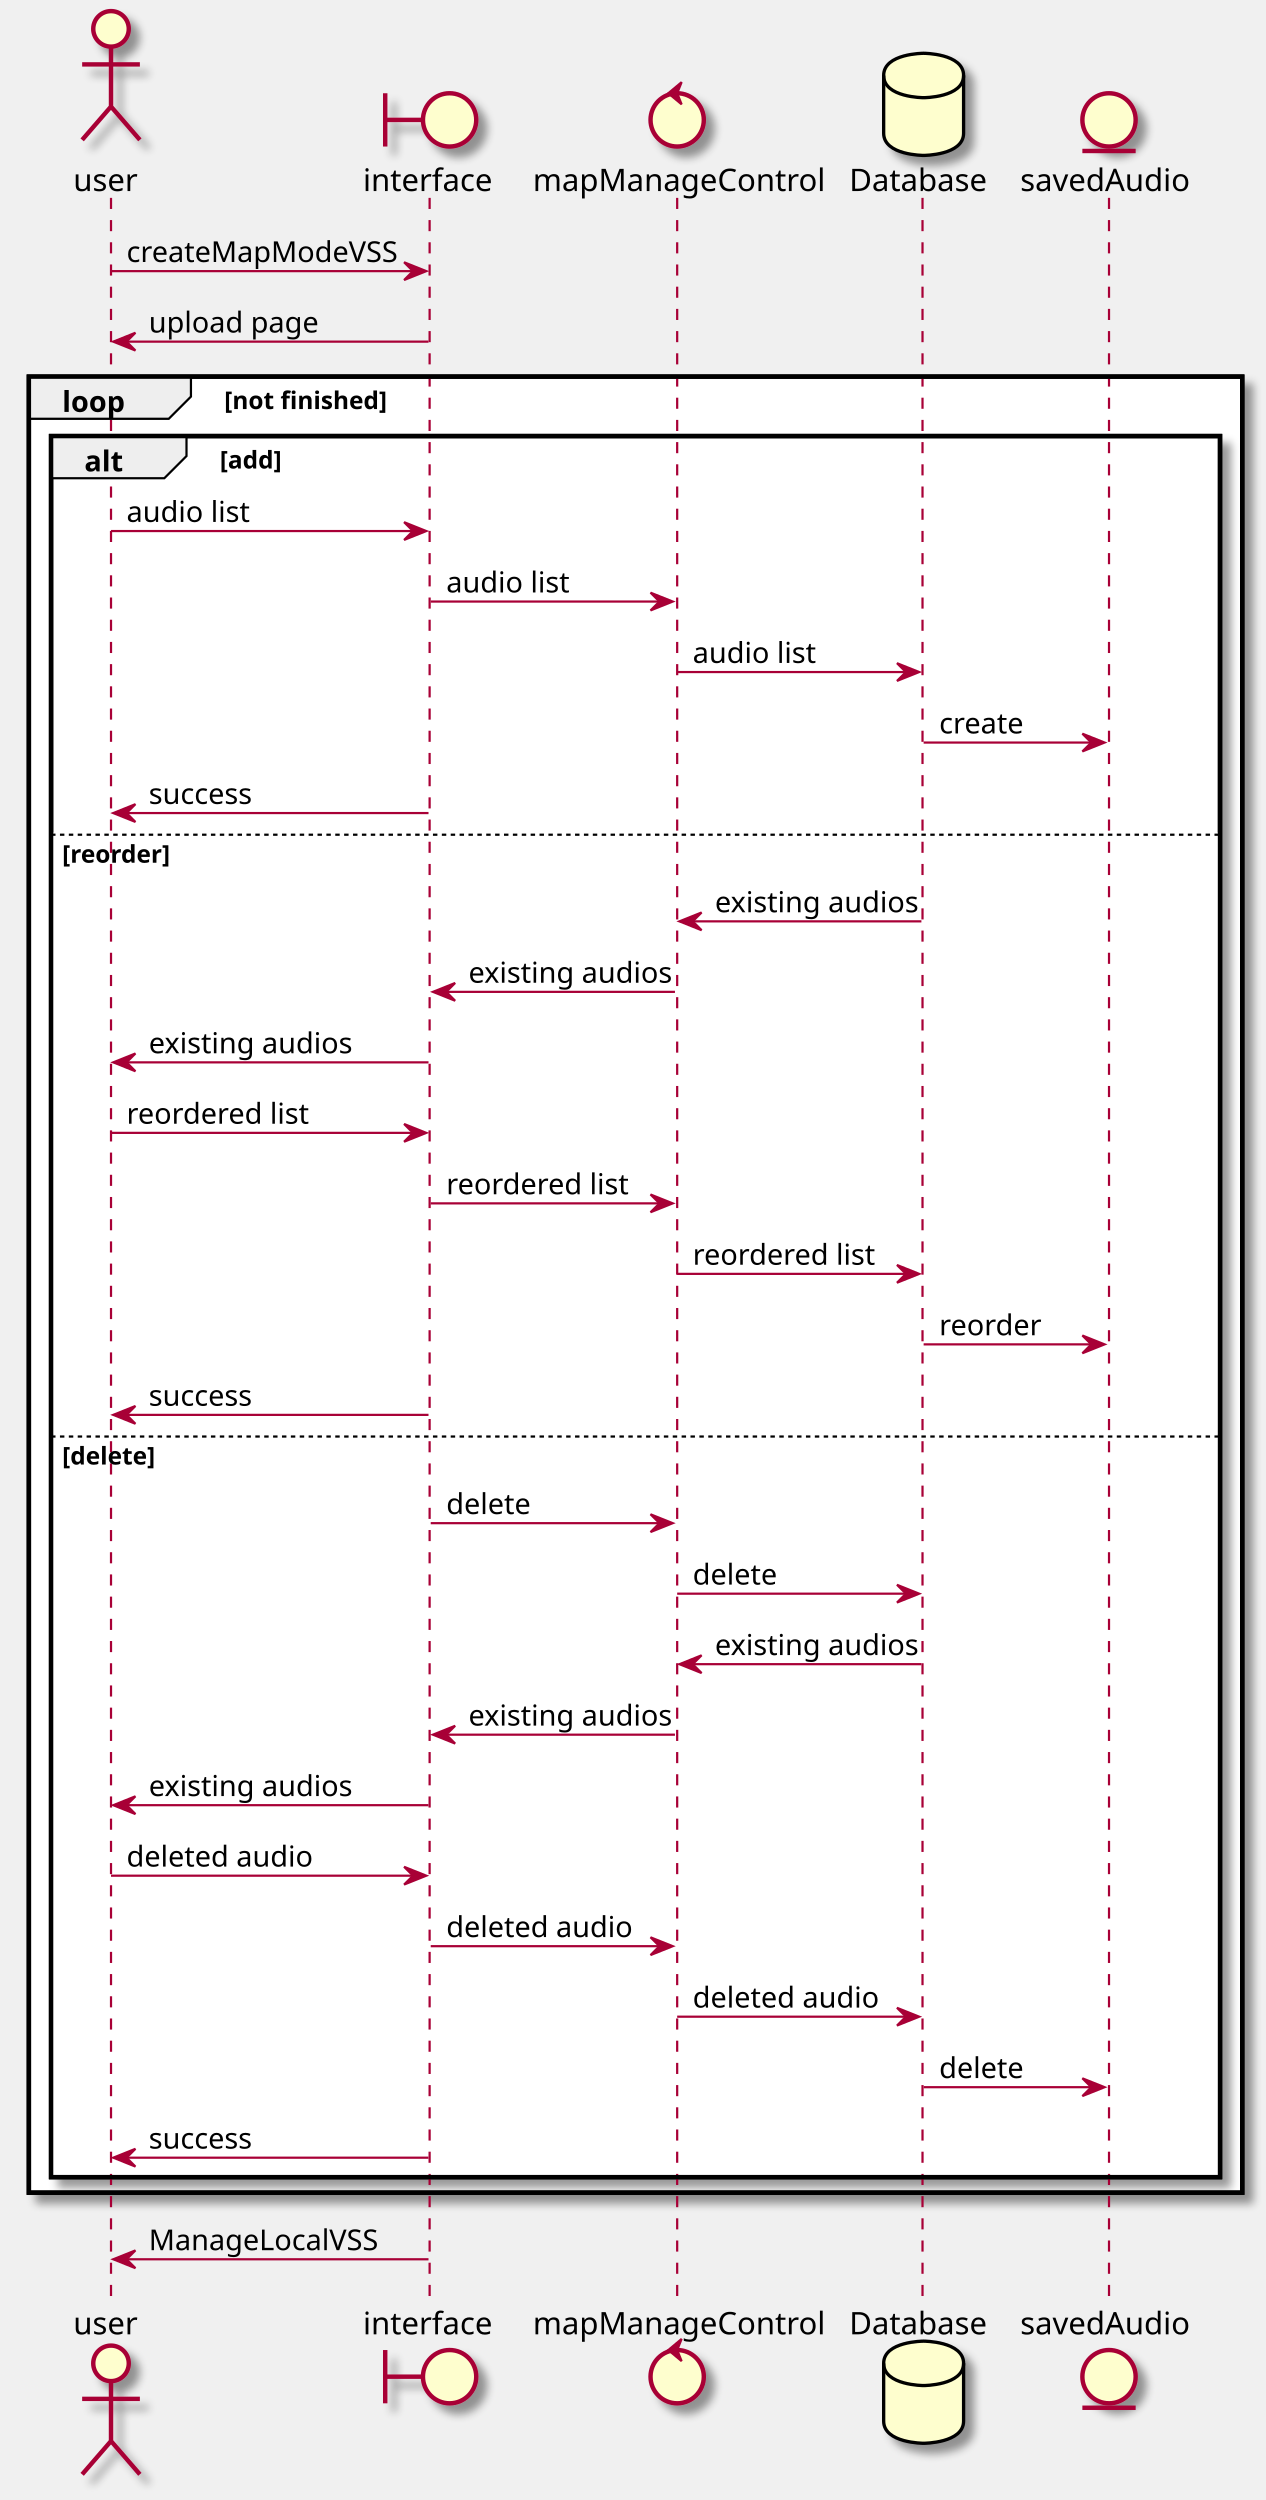
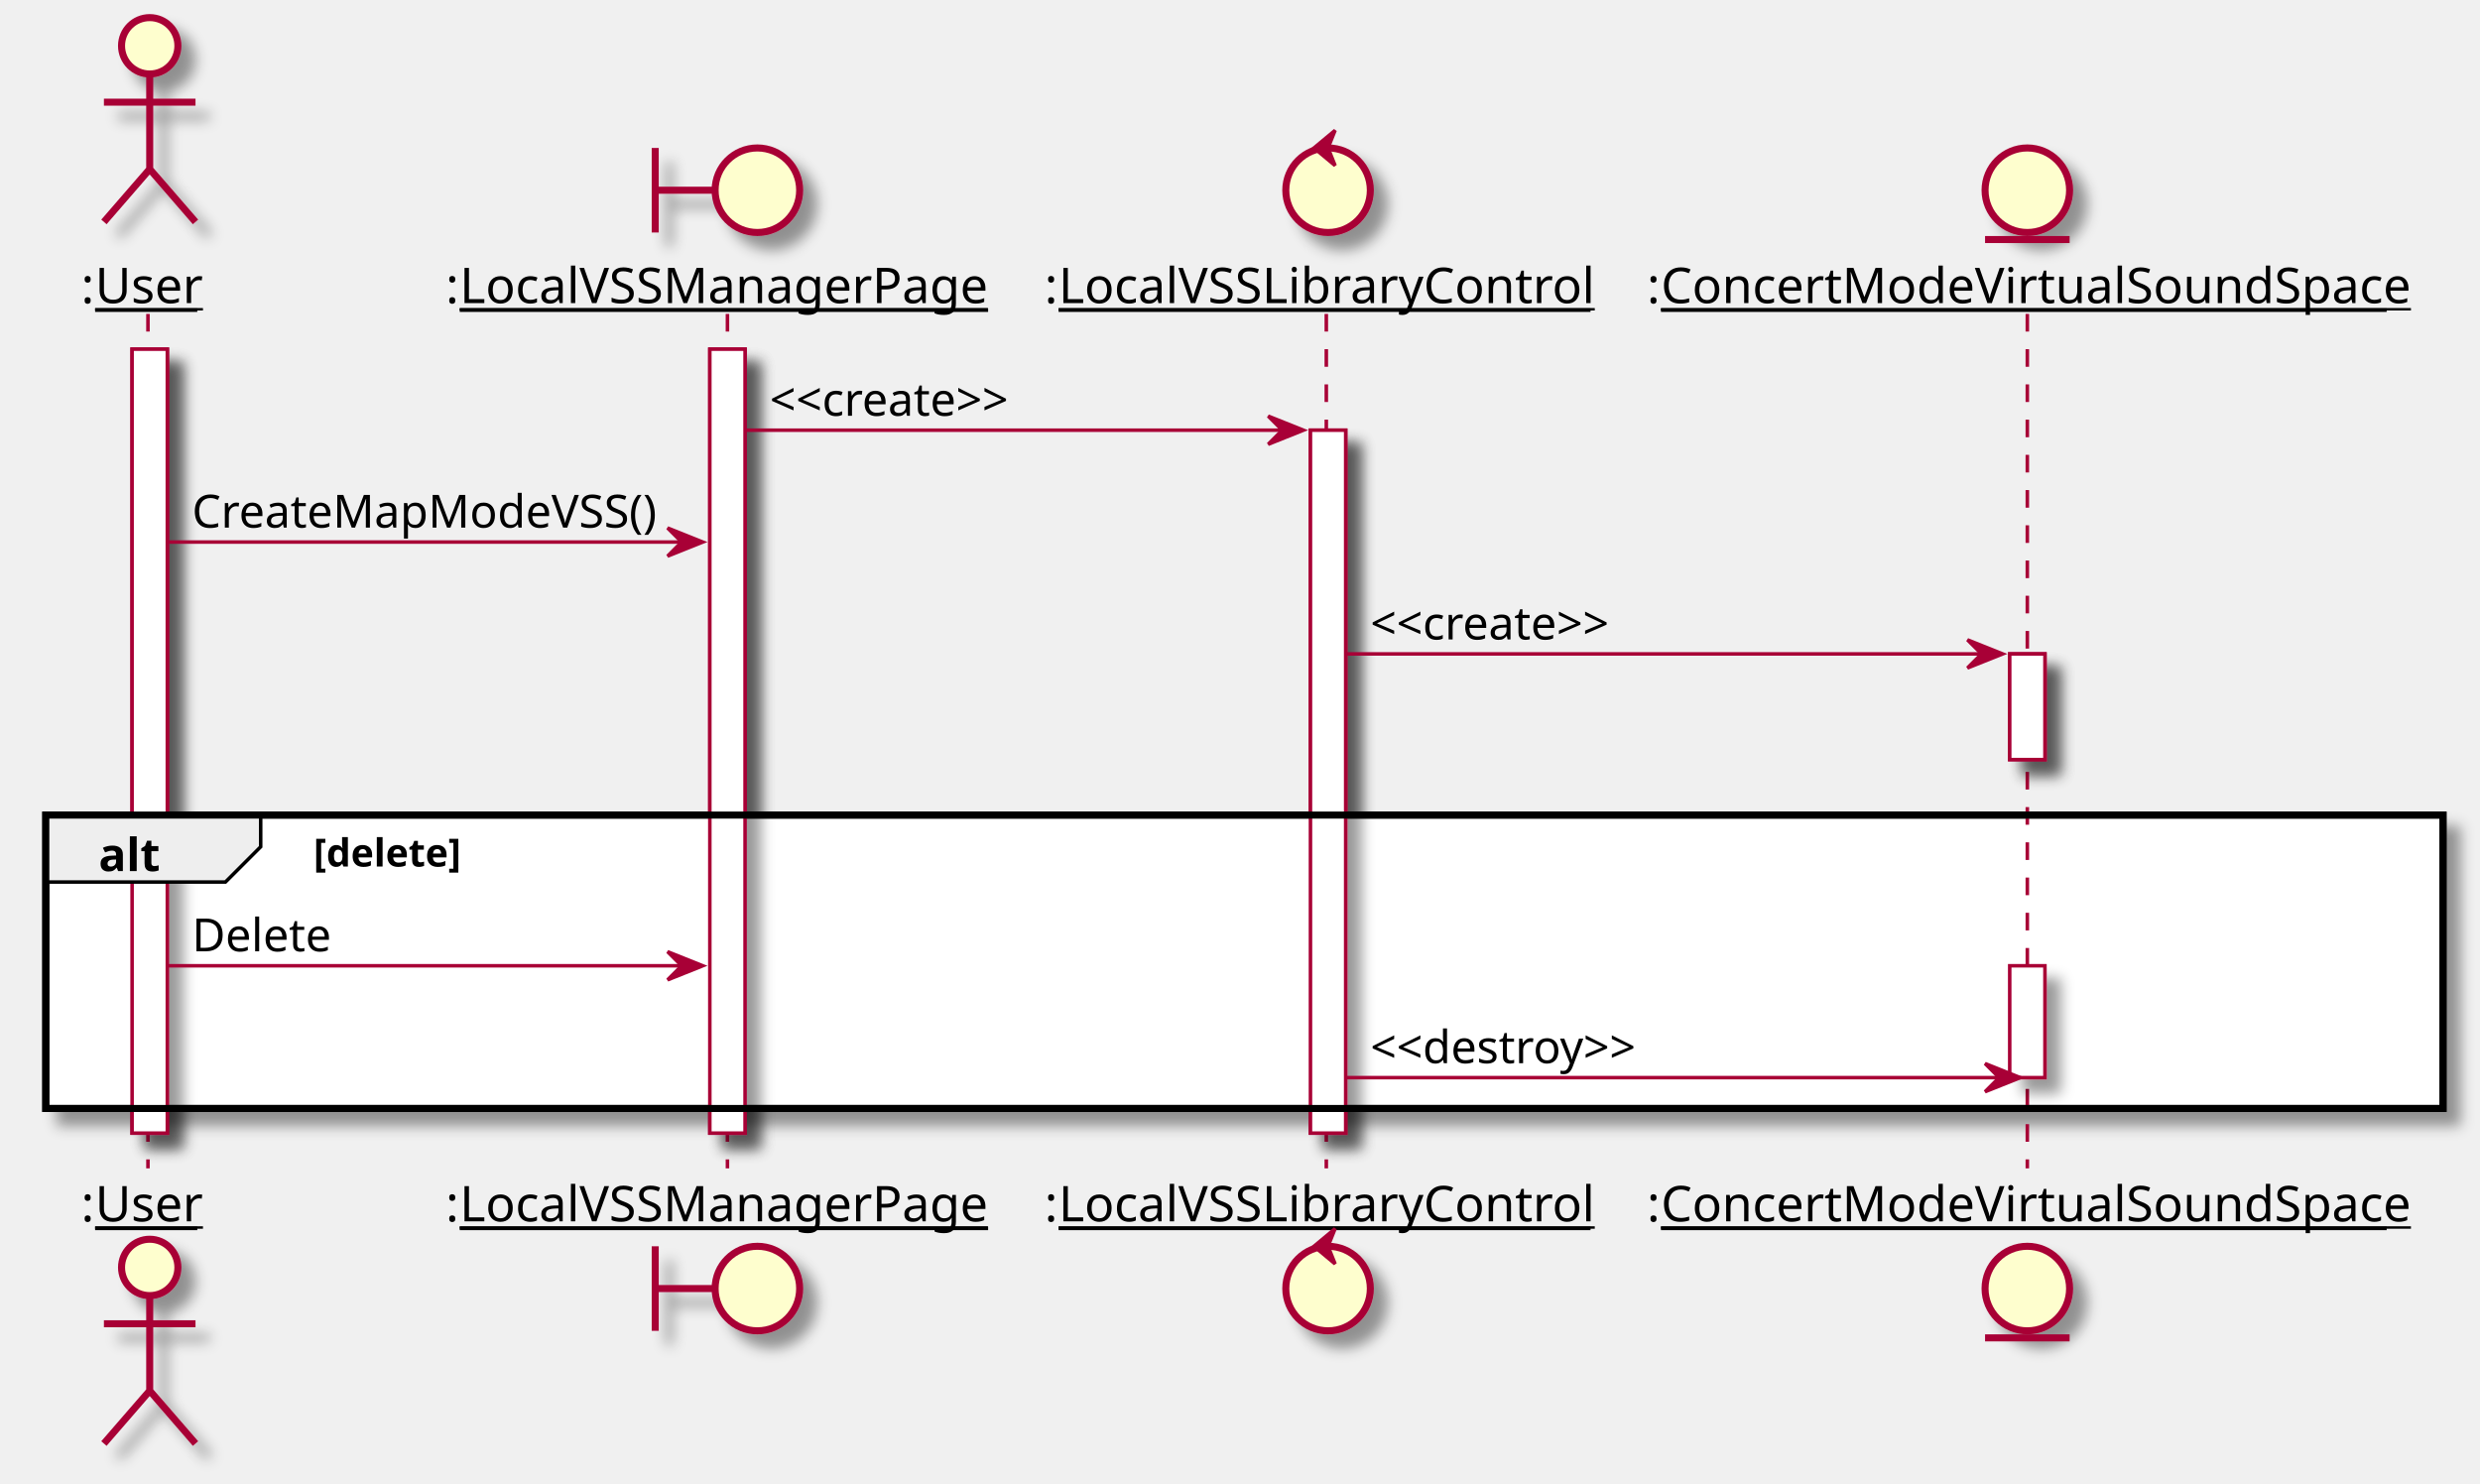
- <svg xmlns="http://www.w3.org/2000/svg" contentScriptType="application/ecmascript" contentStyleType="text/css" height="1126px" preserveAspectRatio="none" style="width:570px;height:1126px;" version="1.1" viewBox="0 0 570 1126" width="570px" zoomAndPan="magnify">
+ <svg xmlns="http://www.w3.org/2000/svg" contentScriptType="application/ecmascript" contentStyleType="text/css" height="421px" preserveAspectRatio="none" style="width:704px;height:421px;" version="1.1" viewBox="0 0 704 421" width="704px" zoomAndPan="magnify">
  <defs>
-     <filter height="300%" id="f5xqham1p5hay" width="300%" x="-1" y="-1">
+     <filter height="300%" id="fh3juwbm21kdn" width="300%" x="-1" y="-1">
      <feGaussianBlur result="blurOut" stdDeviation="2.0" />
      <feColorMatrix in="blurOut" result="blurOut2" type="matrix" values="0 0 0 0 0 0 0 0 0 0 0 0 0 0 0 0 0 0 .4 0" />
      <feOffset dx="4.0" dy="4.0" in="blurOut2" result="blurOut3" />
      <feBlend in="SourceGraphic" in2="blurOut3" mode="normal" />
    </filter>
  </defs>
  <g>
-     <rect fill="#FFFFFF" filter="url(#f5xqham1p5hay)" height="817.952" style="stroke: #000000; stroke-width: 2.0;" width="546.5" x="13" y="169.629" />
-     <rect fill="#FFFFFF" filter="url(#f5xqham1p5hay)" height="784.174" style="stroke: #000000; stroke-width: 2.0;" width="526.5" x="23" y="196.406" />
-     <rect fill="#FFFFFF" height="271.058" style="stroke: none; stroke-width: 1.0;" width="526.5" x="23" y="374.956" />
-     <rect fill="#FFFFFF" height="334.567" style="stroke: none; stroke-width: 1.0;" width="526.5" x="23" y="646.014" />
-     <line style="stroke: #A80036; stroke-width: 1.0; stroke-dasharray: 5.0,5.0;" x1="50" x2="50" y1="89.12" y2="1036.335" />
-     <line style="stroke: #A80036; stroke-width: 1.0; stroke-dasharray: 5.0,5.0;" x1="193.5" x2="193.5" y1="89.12" y2="1036.335" />
-     <line style="stroke: #A80036; stroke-width: 1.0; stroke-dasharray: 5.0,5.0;" x1="305" x2="305" y1="89.12" y2="1036.335" />
-     <line style="stroke: #A80036; stroke-width: 1.0; stroke-dasharray: 5.0,5.0;" x1="415.5" x2="415.5" y1="89.12" y2="1036.335" />
-     <line style="stroke: #A80036; stroke-width: 1.0; stroke-dasharray: 5.0,5.0;" x1="499.5" x2="499.5" y1="89.12" y2="1036.335" />
-     <text fill="#000000" font-family="sans-serif" font-size="14" lengthAdjust="spacingAndGlyphs" textLength="28" x="33" y="86.044">user</text>
-     <ellipse cx="50" cy="13" fill="#FEFECE" filter="url(#f5xqham1p5hay)" rx="8" ry="8" style="stroke: #A80036; stroke-width: 2.0;" />
-     <path d="M50,21 L50,48 M37,29 L63,29 M50,48 L37,63 M50,48 L63,63 " fill="none" filter="url(#f5xqham1p5hay)" style="stroke: #A80036; stroke-width: 2.0;" />
-     <text fill="#000000" font-family="sans-serif" font-size="14" lengthAdjust="spacingAndGlyphs" textLength="28" x="33" y="1051.379">user</text>
-     <ellipse cx="50" cy="1064.455" fill="#FEFECE" filter="url(#f5xqham1p5hay)" rx="8" ry="8" style="stroke: #A80036; stroke-width: 2.0;" />
-     <path d="M50,1072.455 L50,1099.455 M37,1080.455 L63,1080.455 M50,1099.455 L37,1114.455 M50,1099.455 L63,1114.455 " fill="none" filter="url(#f5xqham1p5hay)" style="stroke: #A80036; stroke-width: 2.0;" />
-     <text fill="#000000" font-family="sans-serif" font-size="14" lengthAdjust="spacingAndGlyphs" textLength="55" x="163.5" y="86.044">interface</text>
-     <path d="M173.5,42 L173.5,66 M173.5,54 L190.5,54 " fill="none" filter="url(#f5xqham1p5hay)" style="stroke: #A80036; stroke-width: 2.0;" />
-     <ellipse cx="202.5" cy="54" fill="#FEFECE" filter="url(#f5xqham1p5hay)" rx="12" ry="12" style="stroke: #A80036; stroke-width: 2.0;" />
-     <text fill="#000000" font-family="sans-serif" font-size="14" lengthAdjust="spacingAndGlyphs" textLength="55" x="163.5" y="1051.379">interface</text>
-     <path d="M173.5,1058.455 L173.5,1082.455 M173.5,1070.455 L190.5,1070.455 " fill="none" filter="url(#f5xqham1p5hay)" style="stroke: #A80036; stroke-width: 2.0;" />
-     <ellipse cx="202.5" cy="1070.455" fill="#FEFECE" filter="url(#f5xqham1p5hay)" rx="12" ry="12" style="stroke: #A80036; stroke-width: 2.0;" />
-     <text fill="#000000" font-family="sans-serif" font-size="14" lengthAdjust="spacingAndGlyphs" textLength="124" x="240" y="86.044">mapManageControl</text>
-     <ellipse cx="305" cy="54" fill="#FEFECE" filter="url(#f5xqham1p5hay)" rx="12" ry="12" style="stroke: #A80036; stroke-width: 2.0;" />
-     <polygon fill="#A80036" points="301,42,307,37,305,42,307,47,301,42" style="stroke: #A80036; stroke-width: 1.0;" />
-     <text fill="#000000" font-family="sans-serif" font-size="14" lengthAdjust="spacingAndGlyphs" textLength="124" x="240" y="1051.379">mapManageControl</text>
-     <ellipse cx="305" cy="1070.455" fill="#FEFECE" filter="url(#f5xqham1p5hay)" rx="12" ry="12" style="stroke: #A80036; stroke-width: 2.0;" />
-     <polygon fill="#A80036" points="301,1058.455,307,1053.455,305,1058.455,307,1063.455,301,1058.455" style="stroke: #A80036; stroke-width: 1.0;" />
-     <text fill="#000000" font-family="sans-serif" font-size="14" lengthAdjust="spacingAndGlyphs" textLength="61" x="382.5" y="86.044">Database</text>
-     <path d="M398,34 C398,24 416,24 416,24 C416,24 434,24 434,34 L434,60 C434,70 416,70 416,70 C416,70 398,70 398,60 L398,34 " fill="#FEFECE" filter="url(#f5xqham1p5hay)" style="stroke: #000000; stroke-width: 1.5;" />
-     <path d="M398,34 C398,44 416,44 416,44 C416,44 434,44 434,34 " fill="none" style="stroke: #000000; stroke-width: 1.5;" />
-     <text fill="#000000" font-family="sans-serif" font-size="14" lengthAdjust="spacingAndGlyphs" textLength="61" x="382.5" y="1051.379">Database</text>
-     <path d="M398,1064.455 C398,1054.455 416,1054.455 416,1054.455 C416,1054.455 434,1054.455 434,1064.455 L434,1090.455 C434,1100.455 416,1100.455 416,1100.455 C416,1100.455 398,1100.455 398,1090.455 L398,1064.455 " fill="#FEFECE" filter="url(#f5xqham1p5hay)" style="stroke: #000000; stroke-width: 1.5;" />
-     <path d="M398,1064.455 C398,1074.455 416,1074.455 416,1074.455 C416,1074.455 434,1074.455 434,1064.455 " fill="none" style="stroke: #000000; stroke-width: 1.5;" />
-     <text fill="#000000" font-family="sans-serif" font-size="14" lengthAdjust="spacingAndGlyphs" textLength="74" x="459.5" y="86.044">savedAudio</text>
-     <ellipse cx="499.5" cy="54" fill="#FEFECE" filter="url(#f5xqham1p5hay)" rx="12" ry="12" style="stroke: #A80036; stroke-width: 2.0;" />
-     <line style="stroke: #A80036; stroke-width: 2.0;" x1="487.5" x2="511.5" y1="68" y2="68" />
-     <text fill="#000000" font-family="sans-serif" font-size="14" lengthAdjust="spacingAndGlyphs" textLength="74" x="459.5" y="1051.379">savedAudio</text>
-     <ellipse cx="499.5" cy="1070.455" fill="#FEFECE" filter="url(#f5xqham1p5hay)" rx="12" ry="12" style="stroke: #A80036; stroke-width: 2.0;" />
-     <line style="stroke: #A80036; stroke-width: 2.0;" x1="487.5" x2="511.5" y1="1084.455" y2="1084.455" />
-     <polygon fill="#A80036" points="182,118.12,192,122.12,182,126.12,186,122.12" style="stroke: #A80036; stroke-width: 1.0;" />
-     <line style="stroke: #A80036; stroke-width: 1.0;" x1="50" x2="188" y1="122.12" y2="122.12" />
-     <text fill="#000000" font-family="sans-serif" font-size="13" lengthAdjust="spacingAndGlyphs" textLength="120" x="57" y="118.018">createMapModeVSS</text>
-     <polygon fill="#A80036" points="61,149.875,51,153.875,61,157.875,57,153.875" style="stroke: #A80036; stroke-width: 1.0;" />
-     <line style="stroke: #A80036; stroke-width: 1.0;" x1="55" x2="193" y1="153.875" y2="153.875" />
-     <text fill="#000000" font-family="sans-serif" font-size="13" lengthAdjust="spacingAndGlyphs" textLength="70" x="67" y="149.773">upload page</text>
-     <path d="M13,169.629 L86,169.629 L86,178.629 L76,188.629 L13,188.629 L13,169.629 " fill="#EEEEEE" style="stroke: #000000; stroke-width: 1.0;" />
-     <rect fill="none" height="817.952" style="stroke: #000000; stroke-width: 2.0;" width="546.5" x="13" y="169.629" />
-     <text fill="#000000" font-family="sans-serif" font-size="13" font-weight="bold" lengthAdjust="spacingAndGlyphs" textLength="28" x="28" y="185.527">loop</text>
-     <text fill="#000000" font-family="sans-serif" font-size="11" font-weight="bold" lengthAdjust="spacingAndGlyphs" textLength="74" x="101" y="184.235">[not finished]</text>
-     <path d="M23,196.406 L84,196.406 L84,205.406 L74,215.406 L23,215.406 L23,196.406 " fill="#EEEEEE" style="stroke: #000000; stroke-width: 1.0;" />
-     <rect fill="none" height="784.174" style="stroke: #000000; stroke-width: 2.0;" width="526.5" x="23" y="196.406" />
-     <text fill="#000000" font-family="sans-serif" font-size="13" font-weight="bold" lengthAdjust="spacingAndGlyphs" textLength="16" x="38" y="212.304">alt</text>
-     <text fill="#000000" font-family="sans-serif" font-size="11" font-weight="bold" lengthAdjust="spacingAndGlyphs" textLength="28" x="99" y="211.012">[add]</text>
-     <polygon fill="#A80036" points="182,235.184,192,239.184,182,243.184,186,239.184" style="stroke: #A80036; stroke-width: 1.0;" />
-     <line style="stroke: #A80036; stroke-width: 1.0;" x1="50" x2="188" y1="239.184" y2="239.184" />
-     <text fill="#000000" font-family="sans-serif" font-size="13" lengthAdjust="spacingAndGlyphs" textLength="52" x="57" y="235.082">audio list</text>
-     <polygon fill="#A80036" points="293,266.938,303,270.938,293,274.938,297,270.938" style="stroke: #A80036; stroke-width: 1.0;" />
-     <line style="stroke: #A80036; stroke-width: 1.0;" x1="194" x2="299" y1="270.938" y2="270.938" />
-     <text fill="#000000" font-family="sans-serif" font-size="13" lengthAdjust="spacingAndGlyphs" textLength="52" x="201" y="266.836">audio list</text>
-     <polygon fill="#A80036" points="404,298.692,414,302.692,404,306.692,408,302.692" style="stroke: #A80036; stroke-width: 1.0;" />
-     <line style="stroke: #A80036; stroke-width: 1.0;" x1="305" x2="410" y1="302.692" y2="302.692" />
-     <text fill="#000000" font-family="sans-serif" font-size="13" lengthAdjust="spacingAndGlyphs" textLength="52" x="312" y="298.59">audio list</text>
-     <polygon fill="#A80036" points="487.5,330.447,497.5,334.447,487.5,338.447,491.5,334.447" style="stroke: #A80036; stroke-width: 1.0;" />
-     <line style="stroke: #A80036; stroke-width: 1.0;" x1="416" x2="493.5" y1="334.447" y2="334.447" />
-     <text fill="#000000" font-family="sans-serif" font-size="13" lengthAdjust="spacingAndGlyphs" textLength="36" x="423" y="330.345">create</text>
-     <polygon fill="#A80036" points="61,362.201,51,366.201,61,370.201,57,366.201" style="stroke: #A80036; stroke-width: 1.0;" />
-     <line style="stroke: #A80036; stroke-width: 1.0;" x1="55" x2="193" y1="366.201" y2="366.201" />
-     <text fill="#000000" font-family="sans-serif" font-size="13" lengthAdjust="spacingAndGlyphs" textLength="49" x="67" y="362.099">success</text>
-     <line style="stroke: #000000; stroke-width: 1.0; stroke-dasharray: 2.0,2.0;" x1="23" x2="549.5" y1="375.956" y2="375.956" />
-     <text fill="#000000" font-family="sans-serif" font-size="11" font-weight="bold" lengthAdjust="spacingAndGlyphs" textLength="51" x="28" y="388.562">[reorder]</text>
-     <polygon fill="#A80036" points="316,410.978,306,414.978,316,418.978,312,414.978" style="stroke: #A80036; stroke-width: 1.0;" />
-     <line style="stroke: #A80036; stroke-width: 1.0;" x1="310" x2="415" y1="414.978" y2="414.978" />
-     <text fill="#000000" font-family="sans-serif" font-size="13" lengthAdjust="spacingAndGlyphs" textLength="87" x="322" y="410.877">existing audios</text>
-     <polygon fill="#A80036" points="205,442.733,195,446.733,205,450.733,201,446.733" style="stroke: #A80036; stroke-width: 1.0;" />
-     <line style="stroke: #A80036; stroke-width: 1.0;" x1="199" x2="304" y1="446.733" y2="446.733" />
-     <text fill="#000000" font-family="sans-serif" font-size="13" lengthAdjust="spacingAndGlyphs" textLength="87" x="211" y="442.631">existing audios</text>
-     <polygon fill="#A80036" points="61,474.487,51,478.487,61,482.487,57,478.487" style="stroke: #A80036; stroke-width: 1.0;" />
-     <line style="stroke: #A80036; stroke-width: 1.0;" x1="55" x2="193" y1="478.487" y2="478.487" />
-     <text fill="#000000" font-family="sans-serif" font-size="13" lengthAdjust="spacingAndGlyphs" textLength="87" x="67" y="474.385">existing audios</text>
-     <polygon fill="#A80036" points="182,506.242,192,510.242,182,514.242,186,510.242" style="stroke: #A80036; stroke-width: 1.0;" />
-     <line style="stroke: #A80036; stroke-width: 1.0;" x1="50" x2="188" y1="510.242" y2="510.242" />
-     <text fill="#000000" font-family="sans-serif" font-size="13" lengthAdjust="spacingAndGlyphs" textLength="75" x="57" y="506.14">reordered list</text>
-     <polygon fill="#A80036" points="293,537.996,303,541.996,293,545.996,297,541.996" style="stroke: #A80036; stroke-width: 1.0;" />
-     <line style="stroke: #A80036; stroke-width: 1.0;" x1="194" x2="299" y1="541.996" y2="541.996" />
-     <text fill="#000000" font-family="sans-serif" font-size="13" lengthAdjust="spacingAndGlyphs" textLength="75" x="201" y="537.894">reordered list</text>
-     <polygon fill="#A80036" points="404,569.75,414,573.75,404,577.75,408,573.75" style="stroke: #A80036; stroke-width: 1.0;" />
-     <line style="stroke: #A80036; stroke-width: 1.0;" x1="305" x2="410" y1="573.75" y2="573.75" />
-     <text fill="#000000" font-family="sans-serif" font-size="13" lengthAdjust="spacingAndGlyphs" textLength="75" x="312" y="569.648">reordered list</text>
-     <polygon fill="#A80036" points="487.5,601.505,497.5,605.505,487.5,609.505,491.5,605.505" style="stroke: #A80036; stroke-width: 1.0;" />
-     <line style="stroke: #A80036; stroke-width: 1.0;" x1="416" x2="493.5" y1="605.505" y2="605.505" />
-     <text fill="#000000" font-family="sans-serif" font-size="13" lengthAdjust="spacingAndGlyphs" textLength="40" x="423" y="601.403">reorder</text>
-     <polygon fill="#A80036" points="61,633.259,51,637.259,61,641.259,57,637.259" style="stroke: #A80036; stroke-width: 1.0;" />
-     <line style="stroke: #A80036; stroke-width: 1.0;" x1="55" x2="193" y1="637.259" y2="637.259" />
-     <text fill="#000000" font-family="sans-serif" font-size="13" lengthAdjust="spacingAndGlyphs" textLength="49" x="67" y="633.157">success</text>
-     <line style="stroke: #000000; stroke-width: 1.0; stroke-dasharray: 2.0,2.0;" x1="23" x2="549.5" y1="647.014" y2="647.014" />
-     <text fill="#000000" font-family="sans-serif" font-size="11" font-weight="bold" lengthAdjust="spacingAndGlyphs" textLength="43" x="28" y="659.62">[delete]</text>
-     <polygon fill="#A80036" points="293,682.037,303,686.037,293,690.037,297,686.037" style="stroke: #A80036; stroke-width: 1.0;" />
-     <line style="stroke: #A80036; stroke-width: 1.0;" x1="194" x2="299" y1="686.037" y2="686.037" />
-     <text fill="#000000" font-family="sans-serif" font-size="13" lengthAdjust="spacingAndGlyphs" textLength="35" x="201" y="681.935">delete</text>
-     <polygon fill="#A80036" points="404,713.791,414,717.791,404,721.791,408,717.791" style="stroke: #A80036; stroke-width: 1.0;" />
-     <line style="stroke: #A80036; stroke-width: 1.0;" x1="305" x2="410" y1="717.791" y2="717.791" />
-     <text fill="#000000" font-family="sans-serif" font-size="13" lengthAdjust="spacingAndGlyphs" textLength="35" x="312" y="713.689">delete</text>
-     <polygon fill="#A80036" points="316,745.545,306,749.545,316,753.545,312,749.545" style="stroke: #A80036; stroke-width: 1.0;" />
-     <line style="stroke: #A80036; stroke-width: 1.0;" x1="310" x2="415" y1="749.545" y2="749.545" />
-     <text fill="#000000" font-family="sans-serif" font-size="13" lengthAdjust="spacingAndGlyphs" textLength="87" x="322" y="745.443">existing audios</text>
-     <polygon fill="#A80036" points="205,777.3,195,781.3,205,785.3,201,781.3" style="stroke: #A80036; stroke-width: 1.0;" />
-     <line style="stroke: #A80036; stroke-width: 1.0;" x1="199" x2="304" y1="781.3" y2="781.3" />
-     <text fill="#000000" font-family="sans-serif" font-size="13" lengthAdjust="spacingAndGlyphs" textLength="87" x="211" y="777.198">existing audios</text>
-     <polygon fill="#A80036" points="61,809.054,51,813.054,61,817.054,57,813.054" style="stroke: #A80036; stroke-width: 1.0;" />
-     <line style="stroke: #A80036; stroke-width: 1.0;" x1="55" x2="193" y1="813.054" y2="813.054" />
-     <text fill="#000000" font-family="sans-serif" font-size="13" lengthAdjust="spacingAndGlyphs" textLength="87" x="67" y="808.952">existing audios</text>
-     <polygon fill="#A80036" points="182,840.809,192,844.809,182,848.809,186,844.809" style="stroke: #A80036; stroke-width: 1.0;" />
-     <line style="stroke: #A80036; stroke-width: 1.0;" x1="50" x2="188" y1="844.809" y2="844.809" />
-     <text fill="#000000" font-family="sans-serif" font-size="13" lengthAdjust="spacingAndGlyphs" textLength="77" x="57" y="840.707">deleted audio</text>
-     <polygon fill="#A80036" points="293,872.563,303,876.563,293,880.563,297,876.563" style="stroke: #A80036; stroke-width: 1.0;" />
-     <line style="stroke: #A80036; stroke-width: 1.0;" x1="194" x2="299" y1="876.563" y2="876.563" />
-     <text fill="#000000" font-family="sans-serif" font-size="13" lengthAdjust="spacingAndGlyphs" textLength="77" x="201" y="872.461">deleted audio</text>
-     <polygon fill="#A80036" points="404,904.317,414,908.317,404,912.317,408,908.317" style="stroke: #A80036; stroke-width: 1.0;" />
-     <line style="stroke: #A80036; stroke-width: 1.0;" x1="305" x2="410" y1="908.317" y2="908.317" />
-     <text fill="#000000" font-family="sans-serif" font-size="13" lengthAdjust="spacingAndGlyphs" textLength="77" x="312" y="904.215">deleted audio</text>
-     <polygon fill="#A80036" points="487.5,936.072,497.5,940.072,487.5,944.072,491.5,940.072" style="stroke: #A80036; stroke-width: 1.0;" />
-     <line style="stroke: #A80036; stroke-width: 1.0;" x1="416" x2="493.5" y1="940.072" y2="940.072" />
-     <text fill="#000000" font-family="sans-serif" font-size="13" lengthAdjust="spacingAndGlyphs" textLength="35" x="423" y="935.97">delete</text>
-     <polygon fill="#A80036" points="61,967.826,51,971.826,61,975.826,57,971.826" style="stroke: #A80036; stroke-width: 1.0;" />
-     <line style="stroke: #A80036; stroke-width: 1.0;" x1="55" x2="193" y1="971.826" y2="971.826" />
-     <text fill="#000000" font-family="sans-serif" font-size="13" lengthAdjust="spacingAndGlyphs" textLength="49" x="67" y="967.724">success</text>
-     <polygon fill="#A80036" points="61,1013.581,51,1017.581,61,1021.581,57,1017.581" style="stroke: #A80036; stroke-width: 1.0;" />
-     <line style="stroke: #A80036; stroke-width: 1.0;" x1="55" x2="193" y1="1017.581" y2="1017.581" />
-     <text fill="#000000" font-family="sans-serif" font-size="13" lengthAdjust="spacingAndGlyphs" textLength="104" x="67" y="1013.479">ManageLocalVSS</text>
+     <rect fill="#FFFFFF" filter="url(#fh3juwbm21kdn)" height="222.549" style="stroke: #A80036; stroke-width: 1.0;" width="10" x="37.5" y="99.12" />
+     <rect fill="#FFFFFF" filter="url(#fh3juwbm21kdn)" height="222.549" style="stroke: #A80036; stroke-width: 1.0;" width="10" x="201.5" y="99.12" />
+     <rect fill="#FFFFFF" filter="url(#fh3juwbm21kdn)" height="199.549" style="stroke: #A80036; stroke-width: 1.0;" width="10" x="372" y="122.12" />
+     <rect fill="#FFFFFF" filter="url(#fh3juwbm21kdn)" height="30" style="stroke: #A80036; stroke-width: 1.0;" width="10" x="570.5" y="185.629" />
+     <rect fill="#FFFFFF" filter="url(#fh3juwbm21kdn)" height="31.754" style="stroke: #A80036; stroke-width: 1.0;" width="10" x="570.5" y="274.161" />
+     <rect fill="#FFFFFF" filter="url(#fh3juwbm21kdn)" height="83.286" style="stroke: #000000; stroke-width: 2.0;" width="680.5" x="13" y="231.383" />
+     <line style="stroke: #A80036; stroke-width: 1.0; stroke-dasharray: 5.0,5.0;" x1="42" x2="42" y1="89.12" y2="331.669" />
+     <line style="stroke: #A80036; stroke-width: 1.0; stroke-dasharray: 5.0,5.0;" x1="206.5" x2="206.5" y1="89.12" y2="331.669" />
+     <line style="stroke: #A80036; stroke-width: 1.0; stroke-dasharray: 5.0,5.0;" x1="376.5" x2="376.5" y1="89.12" y2="331.669" />
+     <line style="stroke: #A80036; stroke-width: 1.0; stroke-dasharray: 5.0,5.0;" x1="575.5" x2="575.5" y1="89.12" y2="331.669" />
+     <text fill="#000000" font-family="sans-serif" font-size="14" lengthAdjust="spacingAndGlyphs" textLength="4" x="23" y="86.044">:</text>
+     <text fill="#000000" font-family="sans-serif" font-size="14" lengthAdjust="spacingAndGlyphs" text-decoration="underline" textLength="29" x="27" y="86.044">User</text>
+     <line style="stroke: #000000; stroke-width: 1.0;" x1="27" x2="56" y1="88.044" y2="88.044" />
+     <ellipse cx="42.5" cy="13" fill="#FEFECE" filter="url(#fh3juwbm21kdn)" rx="8" ry="8" style="stroke: #A80036; stroke-width: 2.0;" />
+     <path d="M42.5,21 L42.5,48 M29.5,29 L55.5,29 M42.5,48 L29.5,63 M42.5,48 L55.5,63 " fill="none" filter="url(#fh3juwbm21kdn)" style="stroke: #A80036; stroke-width: 2.0;" />
+     <text fill="#000000" font-family="sans-serif" font-size="14" lengthAdjust="spacingAndGlyphs" textLength="4" x="23" y="346.713">:</text>
+     <text fill="#000000" font-family="sans-serif" font-size="14" lengthAdjust="spacingAndGlyphs" text-decoration="underline" textLength="29" x="27" y="346.713">User</text>
+     <line style="stroke: #000000; stroke-width: 1.0;" x1="27" x2="56" y1="348.713" y2="348.713" />
+     <ellipse cx="42.5" cy="359.79" fill="#FEFECE" filter="url(#fh3juwbm21kdn)" rx="8" ry="8" style="stroke: #A80036; stroke-width: 2.0;" />
+     <path d="M42.5,367.79 L42.5,394.79 M29.5,375.79 L55.5,375.79 M42.5,394.79 L29.5,409.79 M42.5,394.79 L55.5,409.79 " fill="none" filter="url(#fh3juwbm21kdn)" style="stroke: #A80036; stroke-width: 2.0;" />
+     <text fill="#000000" font-family="sans-serif" font-size="14" lengthAdjust="spacingAndGlyphs" textLength="4" x="126.5" y="86.044">:</text>
+     <text fill="#000000" font-family="sans-serif" font-size="14" lengthAdjust="spacingAndGlyphs" text-decoration="underline" textLength="150" x="130.5" y="86.044">LocalVSSManagerPage</text>
+     <line style="stroke: #000000; stroke-width: 1.0;" x1="130.5" x2="280.5" y1="88.044" y2="88.044" />
+     <path d="M186,42 L186,66 M186,54 L203,54 " fill="none" filter="url(#fh3juwbm21kdn)" style="stroke: #A80036; stroke-width: 2.0;" />
+     <ellipse cx="215" cy="54" fill="#FEFECE" filter="url(#fh3juwbm21kdn)" rx="12" ry="12" style="stroke: #A80036; stroke-width: 2.0;" />
+     <text fill="#000000" font-family="sans-serif" font-size="14" lengthAdjust="spacingAndGlyphs" textLength="4" x="126.5" y="346.713">:</text>
+     <text fill="#000000" font-family="sans-serif" font-size="14" lengthAdjust="spacingAndGlyphs" text-decoration="underline" textLength="150" x="130.5" y="346.713">LocalVSSManagerPage</text>
+     <line style="stroke: #000000; stroke-width: 1.0;" x1="130.5" x2="280.5" y1="348.713" y2="348.713" />
+     <path d="M186,353.79 L186,377.79 M186,365.79 L203,365.79 " fill="none" filter="url(#fh3juwbm21kdn)" style="stroke: #A80036; stroke-width: 2.0;" />
+     <ellipse cx="215" cy="365.79" fill="#FEFECE" filter="url(#fh3juwbm21kdn)" rx="12" ry="12" style="stroke: #A80036; stroke-width: 2.0;" />
+     <text fill="#000000" font-family="sans-serif" font-size="14" lengthAdjust="spacingAndGlyphs" textLength="4" x="296.5" y="86.044">:</text>
+     <text fill="#000000" font-family="sans-serif" font-size="14" lengthAdjust="spacingAndGlyphs" text-decoration="underline" textLength="151" x="300.5" y="86.044">LocalVSSLibraryControl</text>
+     <line style="stroke: #000000; stroke-width: 1.0;" x1="300.5" x2="451.5" y1="88.044" y2="88.044" />
+     <ellipse cx="377" cy="54" fill="#FEFECE" filter="url(#fh3juwbm21kdn)" rx="12" ry="12" style="stroke: #A80036; stroke-width: 2.0;" />
+     <polygon fill="#A80036" points="373,42,379,37,377,42,379,47,373,42" style="stroke: #A80036; stroke-width: 1.0;" />
+     <text fill="#000000" font-family="sans-serif" font-size="14" lengthAdjust="spacingAndGlyphs" textLength="4" x="296.5" y="346.713">:</text>
+     <text fill="#000000" font-family="sans-serif" font-size="14" lengthAdjust="spacingAndGlyphs" text-decoration="underline" textLength="151" x="300.5" y="346.713">LocalVSSLibraryControl</text>
+     <line style="stroke: #000000; stroke-width: 1.0;" x1="300.5" x2="451.5" y1="348.713" y2="348.713" />
+     <ellipse cx="377" cy="365.79" fill="#FEFECE" filter="url(#fh3juwbm21kdn)" rx="12" ry="12" style="stroke: #A80036; stroke-width: 2.0;" />
+     <polygon fill="#A80036" points="373,353.79,379,348.79,377,353.79,379,358.79,373,353.79" style="stroke: #A80036; stroke-width: 1.0;" />
+     <text fill="#000000" font-family="sans-serif" font-size="14" lengthAdjust="spacingAndGlyphs" textLength="4" x="467.5" y="86.044">:</text>
+     <text fill="#000000" font-family="sans-serif" font-size="14" lengthAdjust="spacingAndGlyphs" text-decoration="underline" textLength="206" x="471.5" y="86.044">ConcertModeVirtualSoundSpace</text>
+     <line style="stroke: #000000; stroke-width: 1.0;" x1="471.5" x2="677.5" y1="88.044" y2="88.044" />
+     <ellipse cx="575.5" cy="54" fill="#FEFECE" filter="url(#fh3juwbm21kdn)" rx="12" ry="12" style="stroke: #A80036; stroke-width: 2.0;" />
+     <line style="stroke: #A80036; stroke-width: 2.0;" x1="563.5" x2="587.5" y1="68" y2="68" />
+     <text fill="#000000" font-family="sans-serif" font-size="14" lengthAdjust="spacingAndGlyphs" textLength="4" x="467.5" y="346.713">:</text>
+     <text fill="#000000" font-family="sans-serif" font-size="14" lengthAdjust="spacingAndGlyphs" text-decoration="underline" textLength="206" x="471.5" y="346.713">ConcertModeVirtualSoundSpace</text>
+     <line style="stroke: #000000; stroke-width: 1.0;" x1="471.5" x2="677.5" y1="348.713" y2="348.713" />
+     <ellipse cx="575.5" cy="365.79" fill="#FEFECE" filter="url(#fh3juwbm21kdn)" rx="12" ry="12" style="stroke: #A80036; stroke-width: 2.0;" />
+     <line style="stroke: #A80036; stroke-width: 2.0;" x1="563.5" x2="587.5" y1="379.79" y2="379.79" />
+     <rect fill="#FFFFFF" filter="url(#fh3juwbm21kdn)" height="222.549" style="stroke: #A80036; stroke-width: 1.0;" width="10" x="37.5" y="99.12" />
+     <rect fill="#FFFFFF" filter="url(#fh3juwbm21kdn)" height="222.549" style="stroke: #A80036; stroke-width: 1.0;" width="10" x="201.5" y="99.12" />
+     <rect fill="#FFFFFF" filter="url(#fh3juwbm21kdn)" height="199.549" style="stroke: #A80036; stroke-width: 1.0;" width="10" x="372" y="122.12" />
+     <rect fill="#FFFFFF" filter="url(#fh3juwbm21kdn)" height="30" style="stroke: #A80036; stroke-width: 1.0;" width="10" x="570.5" y="185.629" />
+     <rect fill="#FFFFFF" filter="url(#fh3juwbm21kdn)" height="31.754" style="stroke: #A80036; stroke-width: 1.0;" width="10" x="570.5" y="274.161" />
+     <polygon fill="#A80036" points="360,118.12,370,122.12,360,126.12,364,122.12" style="stroke: #A80036; stroke-width: 1.0;" />
+     <line style="stroke: #A80036; stroke-width: 1.0;" x1="211.5" x2="366" y1="122.12" y2="122.12" />
+     <text fill="#000000" font-family="sans-serif" font-size="13" lengthAdjust="spacingAndGlyphs" textLength="68" x="218.5" y="118.018">&lt;&lt;create&gt;&gt;</text>
+     <polygon fill="#A80036" points="189.5,149.875,199.5,153.875,189.5,157.875,193.5,153.875" style="stroke: #A80036; stroke-width: 1.0;" />
+     <line style="stroke: #A80036; stroke-width: 1.0;" x1="47.5" x2="195.5" y1="153.875" y2="153.875" />
+     <text fill="#000000" font-family="sans-serif" font-size="13" lengthAdjust="spacingAndGlyphs" textLength="130" x="54.5" y="149.773">CreateMapModeVSS()</text>
+     <polygon fill="#A80036" points="558.5,181.629,568.5,185.629,558.5,189.629,562.5,185.629" style="stroke: #A80036; stroke-width: 1.0;" />
+     <line style="stroke: #A80036; stroke-width: 1.0;" x1="382" x2="564.5" y1="185.629" y2="185.629" />
+     <text fill="#000000" font-family="sans-serif" font-size="13" lengthAdjust="spacingAndGlyphs" textLength="68" x="389" y="181.527">&lt;&lt;create&gt;&gt;</text>
+     <path d="M13,231.383 L74,231.383 L74,240.383 L64,250.383 L13,250.383 L13,231.383 " fill="#EEEEEE" style="stroke: #000000; stroke-width: 1.0;" />
+     <rect fill="none" height="83.286" style="stroke: #000000; stroke-width: 2.0;" width="680.5" x="13" y="231.383" />
+     <text fill="#000000" font-family="sans-serif" font-size="13" font-weight="bold" lengthAdjust="spacingAndGlyphs" textLength="16" x="28" y="247.281">alt</text>
+     <text fill="#000000" font-family="sans-serif" font-size="11" font-weight="bold" lengthAdjust="spacingAndGlyphs" textLength="43" x="89" y="245.989">[delete]</text>
+     <polygon fill="#A80036" points="189.5,270.161,199.5,274.161,189.5,278.161,193.5,274.161" style="stroke: #A80036; stroke-width: 1.0;" />
+     <line style="stroke: #A80036; stroke-width: 1.0;" x1="47.5" x2="195.5" y1="274.161" y2="274.161" />
+     <text fill="#000000" font-family="sans-serif" font-size="13" lengthAdjust="spacingAndGlyphs" textLength="37" x="54.5" y="270.059">Delete</text>
+     <polygon fill="#A80036" points="563.5,301.915,573.5,305.915,563.5,309.915,567.5,305.915" style="stroke: #A80036; stroke-width: 1.0;" />
+     <line style="stroke: #A80036; stroke-width: 1.0;" x1="382" x2="569.5" y1="305.915" y2="305.915" />
+     <text fill="#000000" font-family="sans-serif" font-size="13" lengthAdjust="spacingAndGlyphs" textLength="75" x="389" y="301.813">&lt;&lt;destroy&gt;&gt;</text>
  </g>
</svg>
